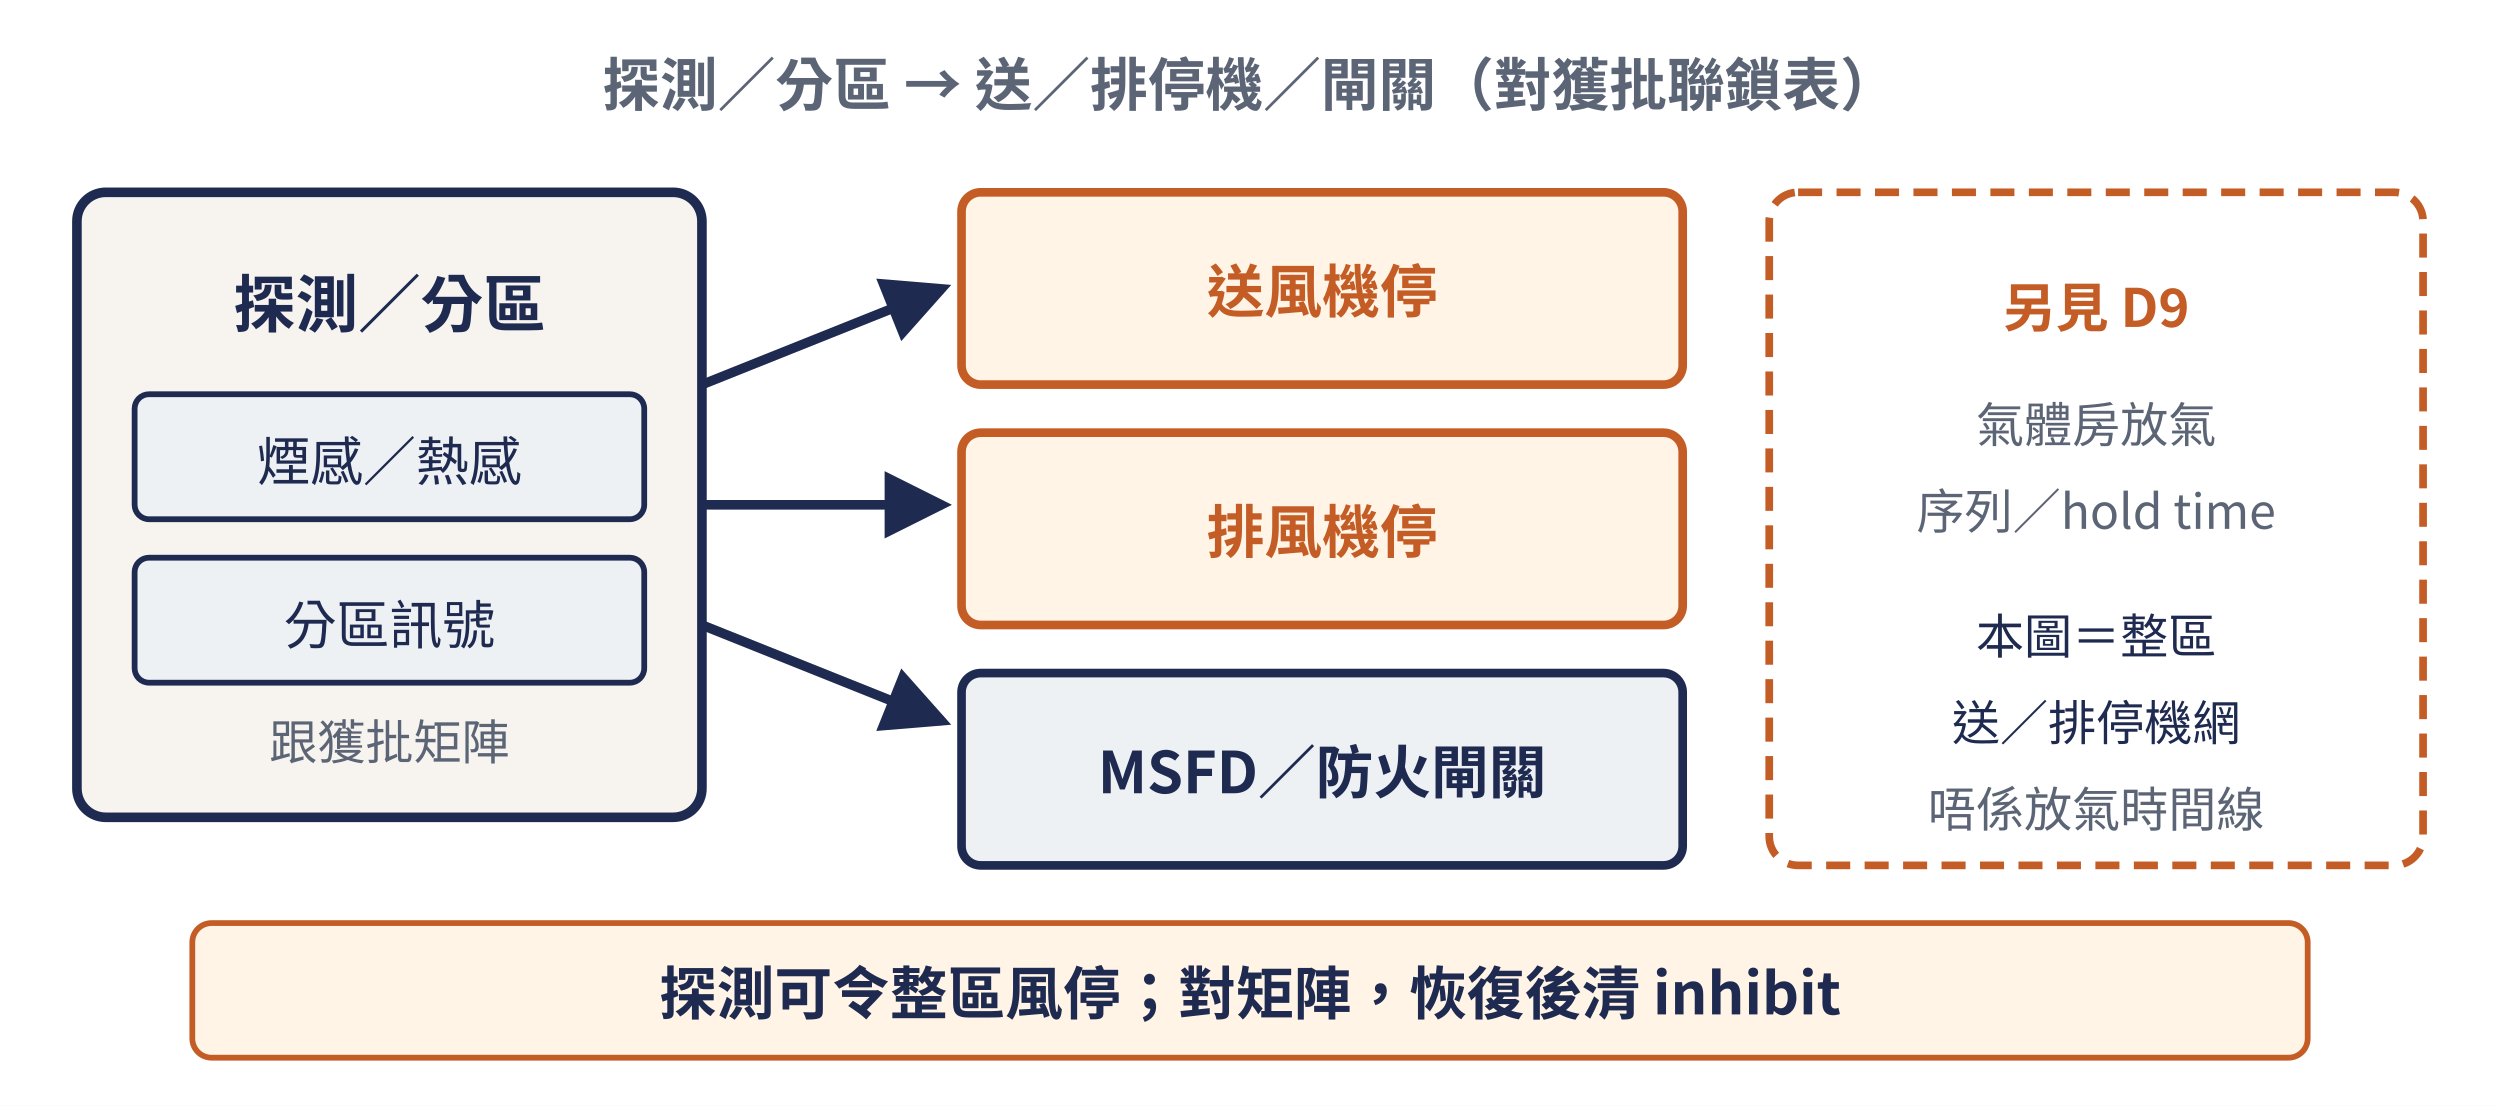
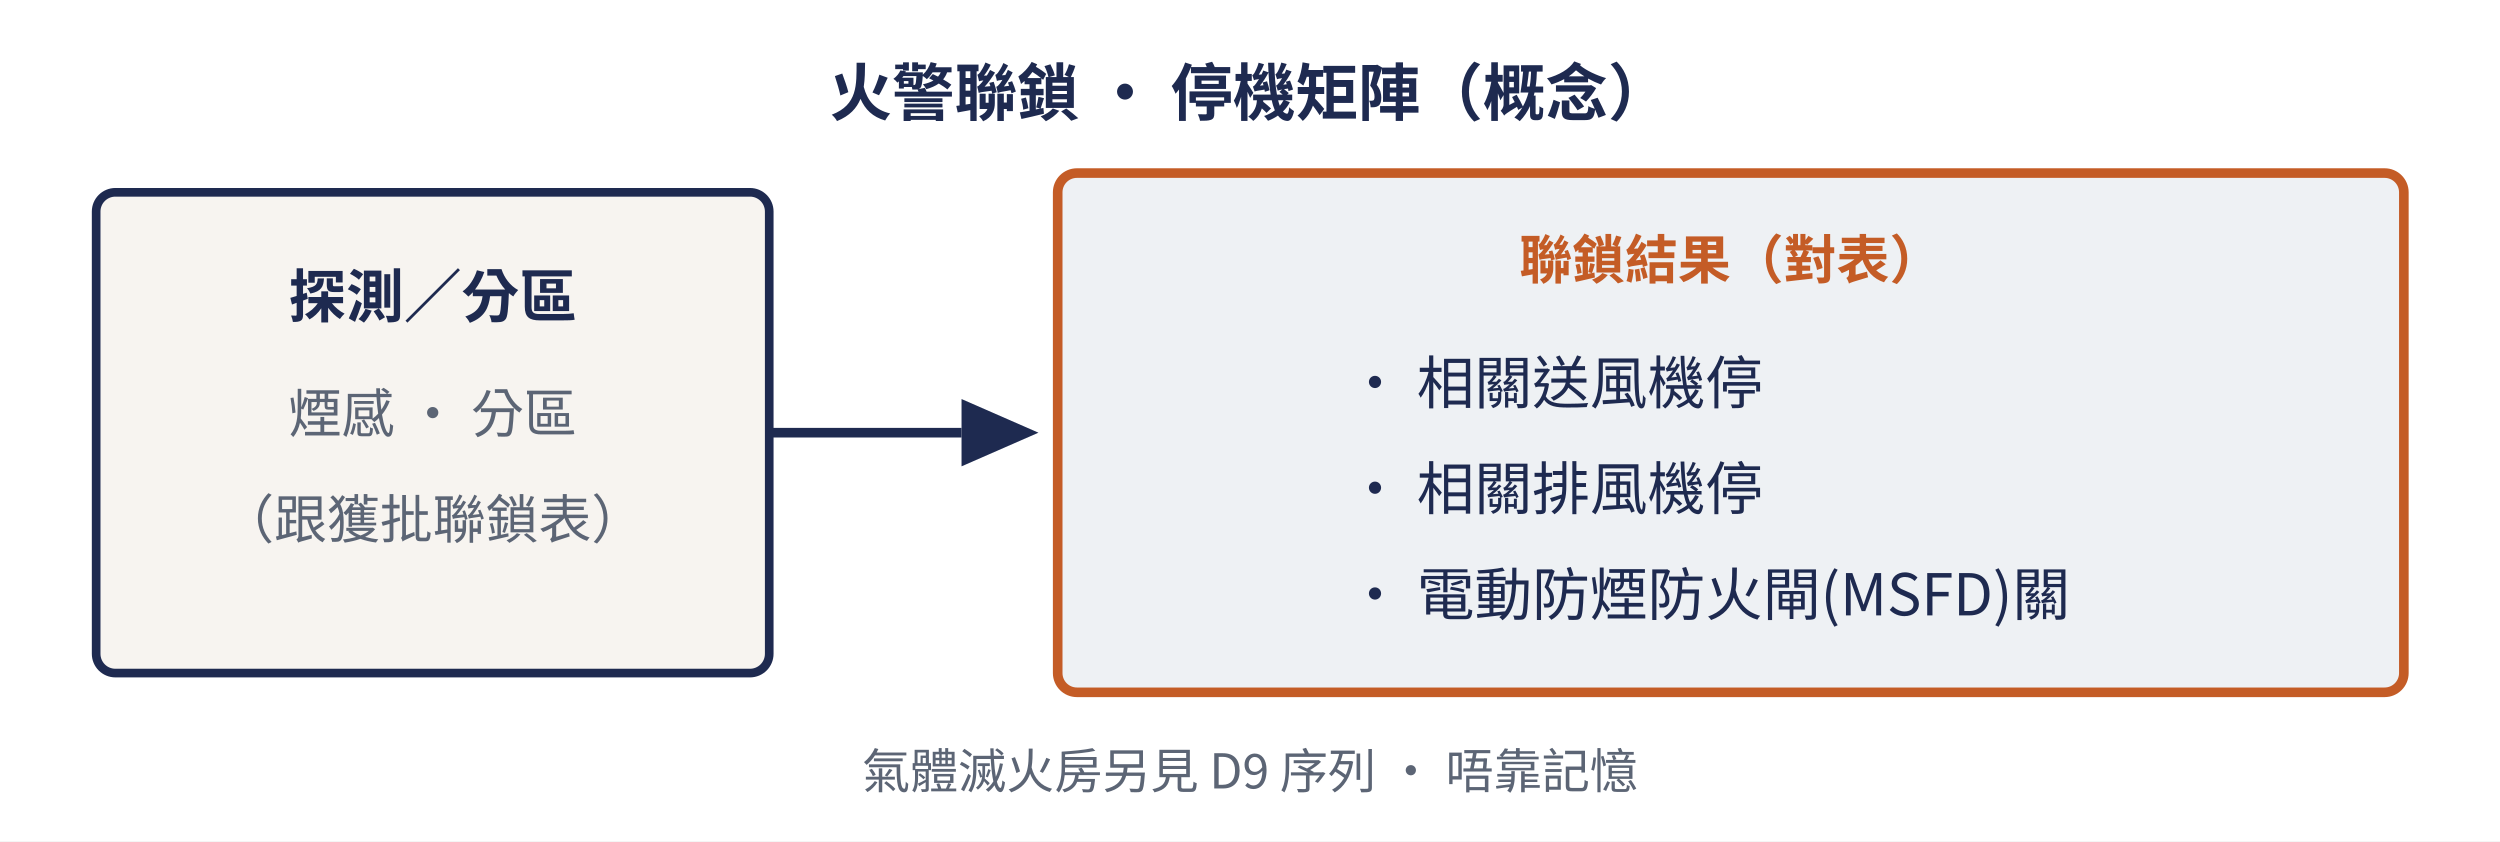
- <svg xmlns="http://www.w3.org/2000/svg" viewBox="0 0 520 230" role="img" aria-label="D11 火警風機停機矩陣">
-   <defs>
-     <marker id="a11" markerWidth="7" markerHeight="7" refX="6" refY="3.5" orient="auto">
-       <path d="M0,0 L7,3.5 L0,7 Z" fill="#1E2A50" />
-     </marker>
-   </defs>
-   <rect width="520" height="230" fill="#FFFFFF" />
-   <text x="260" y="22" text-anchor="middle" font-family="Noto Sans CJK TC,sans-serif" font-size="12" font-weight="700" fill="#5C6575">探測／分區 → 送／排停機／閘關（對獲批聯鎖表）</text>
-   <rect x="16" y="40" width="130" height="130" rx="6" fill="#F7F4F0" stroke="#1E2A50" stroke-width="2" />
-   <text x="81" y="68" text-anchor="middle" font-family="Noto Sans CJK TC,sans-serif" font-size="13" font-weight="700" fill="#1E2A50">探測／分區</text>
-   <rect x="28" y="82" width="106" height="26" rx="3" fill="#EEF1F4" stroke="#1E2A50" stroke-width="1.2" />
-   <text x="81" y="100" text-anchor="middle" font-family="Noto Sans CJK TC,sans-serif" font-size="11" fill="#1E2A50">煙感／熱感</text>
-   <rect x="28" y="116" width="106" height="26" rx="3" fill="#EEF1F4" stroke="#1E2A50" stroke-width="1.2" />
-   <text x="81" y="134" text-anchor="middle" font-family="Noto Sans CJK TC,sans-serif" font-size="11" fill="#1E2A50">分區訊號</text>
-   <text x="81" y="158" text-anchor="middle" font-family="Noto Sans CJK TC,sans-serif" font-size="10" fill="#5C6575">跟獲批矩陣</text>
-   <line x1="146" y1="80" x2="196" y2="60" stroke="#1E2A50" stroke-width="2" marker-end="url(#a11)" />
-   <line x1="146" y1="105" x2="196" y2="105" stroke="#1E2A50" stroke-width="2" marker-end="url(#a11)" />
-   <line x1="146" y1="130" x2="196" y2="150" stroke="#1E2A50" stroke-width="2" marker-end="url(#a11)" />
-   <rect x="200" y="40" width="150" height="40" rx="4" fill="#FFF4E5" stroke="#C45C26" stroke-width="1.8" />
-   <text x="275" y="65" text-anchor="middle" font-family="Noto Sans CJK TC,sans-serif" font-size="12" font-weight="700" fill="#C45C26">送風機停</text>
-   <rect x="200" y="90" width="150" height="40" rx="4" fill="#FFF4E5" stroke="#C45C26" stroke-width="1.8" />
-   <text x="275" y="115" text-anchor="middle" font-family="Noto Sans CJK TC,sans-serif" font-size="12" font-weight="700" fill="#C45C26">排風機停</text>
-   <rect x="200" y="140" width="150" height="40" rx="4" fill="#EEF1F4" stroke="#1E2A50" stroke-width="1.8" />
-   <text x="275" y="165" text-anchor="middle" font-family="Noto Sans CJK TC,sans-serif" font-size="12" font-weight="700" fill="#1E2A50">MSFD／防火閘關</text>
-   <rect x="368" y="40" width="136" height="140" rx="6" fill="#FFFFFF" stroke="#C45C26" stroke-width="1.6" stroke-dasharray="5 3" />
-   <text x="436" y="68" text-anchor="middle" font-family="Noto Sans CJK TC,sans-serif" font-size="11" font-weight="700" fill="#C45C26">另見 D9</text>
-   <text x="436" y="92" text-anchor="middle" font-family="Noto Sans CJK TC,sans-serif" font-size="10" fill="#5C6575">氣體房放氣</text>
-   <text x="436" y="110" text-anchor="middle" font-family="Noto Sans CJK TC,sans-serif" font-size="10" fill="#5C6575">序列／hold time</text>
-   <text x="436" y="136" text-anchor="middle" font-family="Noto Sans CJK TC,sans-serif" font-size="10" fill="#1E2A50">本圖＝整區</text>
-   <text x="436" y="154" text-anchor="middle" font-family="Noto Sans CJK TC,sans-serif" font-size="10" fill="#1E2A50">送／排停機網</text>
-   <text x="436" y="172" text-anchor="middle" font-family="Noto Sans CJK TC,sans-serif" font-size="10" fill="#5C6575">唔係放氣時間線</text>
-   <rect x="40" y="192" width="440" height="28" rx="4" fill="#FFF4E5" stroke="#C45C26" stroke-width="1.2" />
-   <text x="260" y="211" text-anchor="middle" font-family="Noto Sans CJK TC,sans-serif" font-size="12" font-weight="700" fill="#1E2A50">探測可令整區風停；對矩陣，恢復後清 inhibit</text>
+ <svg xmlns="http://www.w3.org/2000/svg" viewBox="0 0 520 175" role="img" aria-label="D11 火警風機停機矩陣">
+   <rect width="520" height="175" fill="#FFFFFF" />
+   <text x="260" y="24" text-anchor="middle" font-family="Noto Sans CJK TC,sans-serif" font-size="13" font-weight="700" fill="#1E2A50">火警聯鎖 · 停機矩陣（概念）</text>
+   <rect x="20" y="40" width="140" height="100" rx="4" fill="#F7F4F0" stroke="#1E2A50" stroke-width="1.8" />
+   <text x="90" y="66" text-anchor="middle" font-family="Noto Sans CJK TC,sans-serif" font-size="12" font-weight="700" fill="#1E2A50">探測／分區</text>
+   <text x="90" y="90" text-anchor="middle" font-family="Noto Sans CJK TC,sans-serif" font-size="11" fill="#5C6575">煙感 · 分區</text>
+   <text x="90" y="112" text-anchor="middle" font-family="Noto Sans CJK TC,sans-serif" font-size="11" fill="#5C6575">（跟獲批聯鎖表）</text>
+   <line x1="160" y1="90" x2="200" y2="90" stroke="#1E2A50" stroke-width="2" />
+   <polygon points="200,83 216,90 200,97" fill="#1E2A50" />
+   <rect x="220" y="36" width="280" height="108" rx="4" fill="#EEF1F4" stroke="#C45C26" stroke-width="2" />
+   <text x="360" y="58" text-anchor="middle" font-family="Noto Sans CJK TC,sans-serif" font-size="11" font-weight="700" fill="#C45C26">聯鎖結果（對表）</text>
+   <text x="280" y="84" font-family="Noto Sans CJK TC,sans-serif" font-size="12" fill="#1E2A50">· 相關送風機停</text>
+   <text x="280" y="106" font-family="Noto Sans CJK TC,sans-serif" font-size="12" fill="#1E2A50">· 相關排風機停</text>
+   <text x="280" y="128" font-family="Noto Sans CJK TC,sans-serif" font-size="12" fill="#1E2A50">· 電動防煙防火閘(MSFD)關</text>
+   <text x="260" y="164" text-anchor="middle" font-family="Noto Sans CJK TC,sans-serif" font-size="10" fill="#5C6575">氣體滅火房另見 D9 序列 · 唔靠記憶</text>
</svg>
